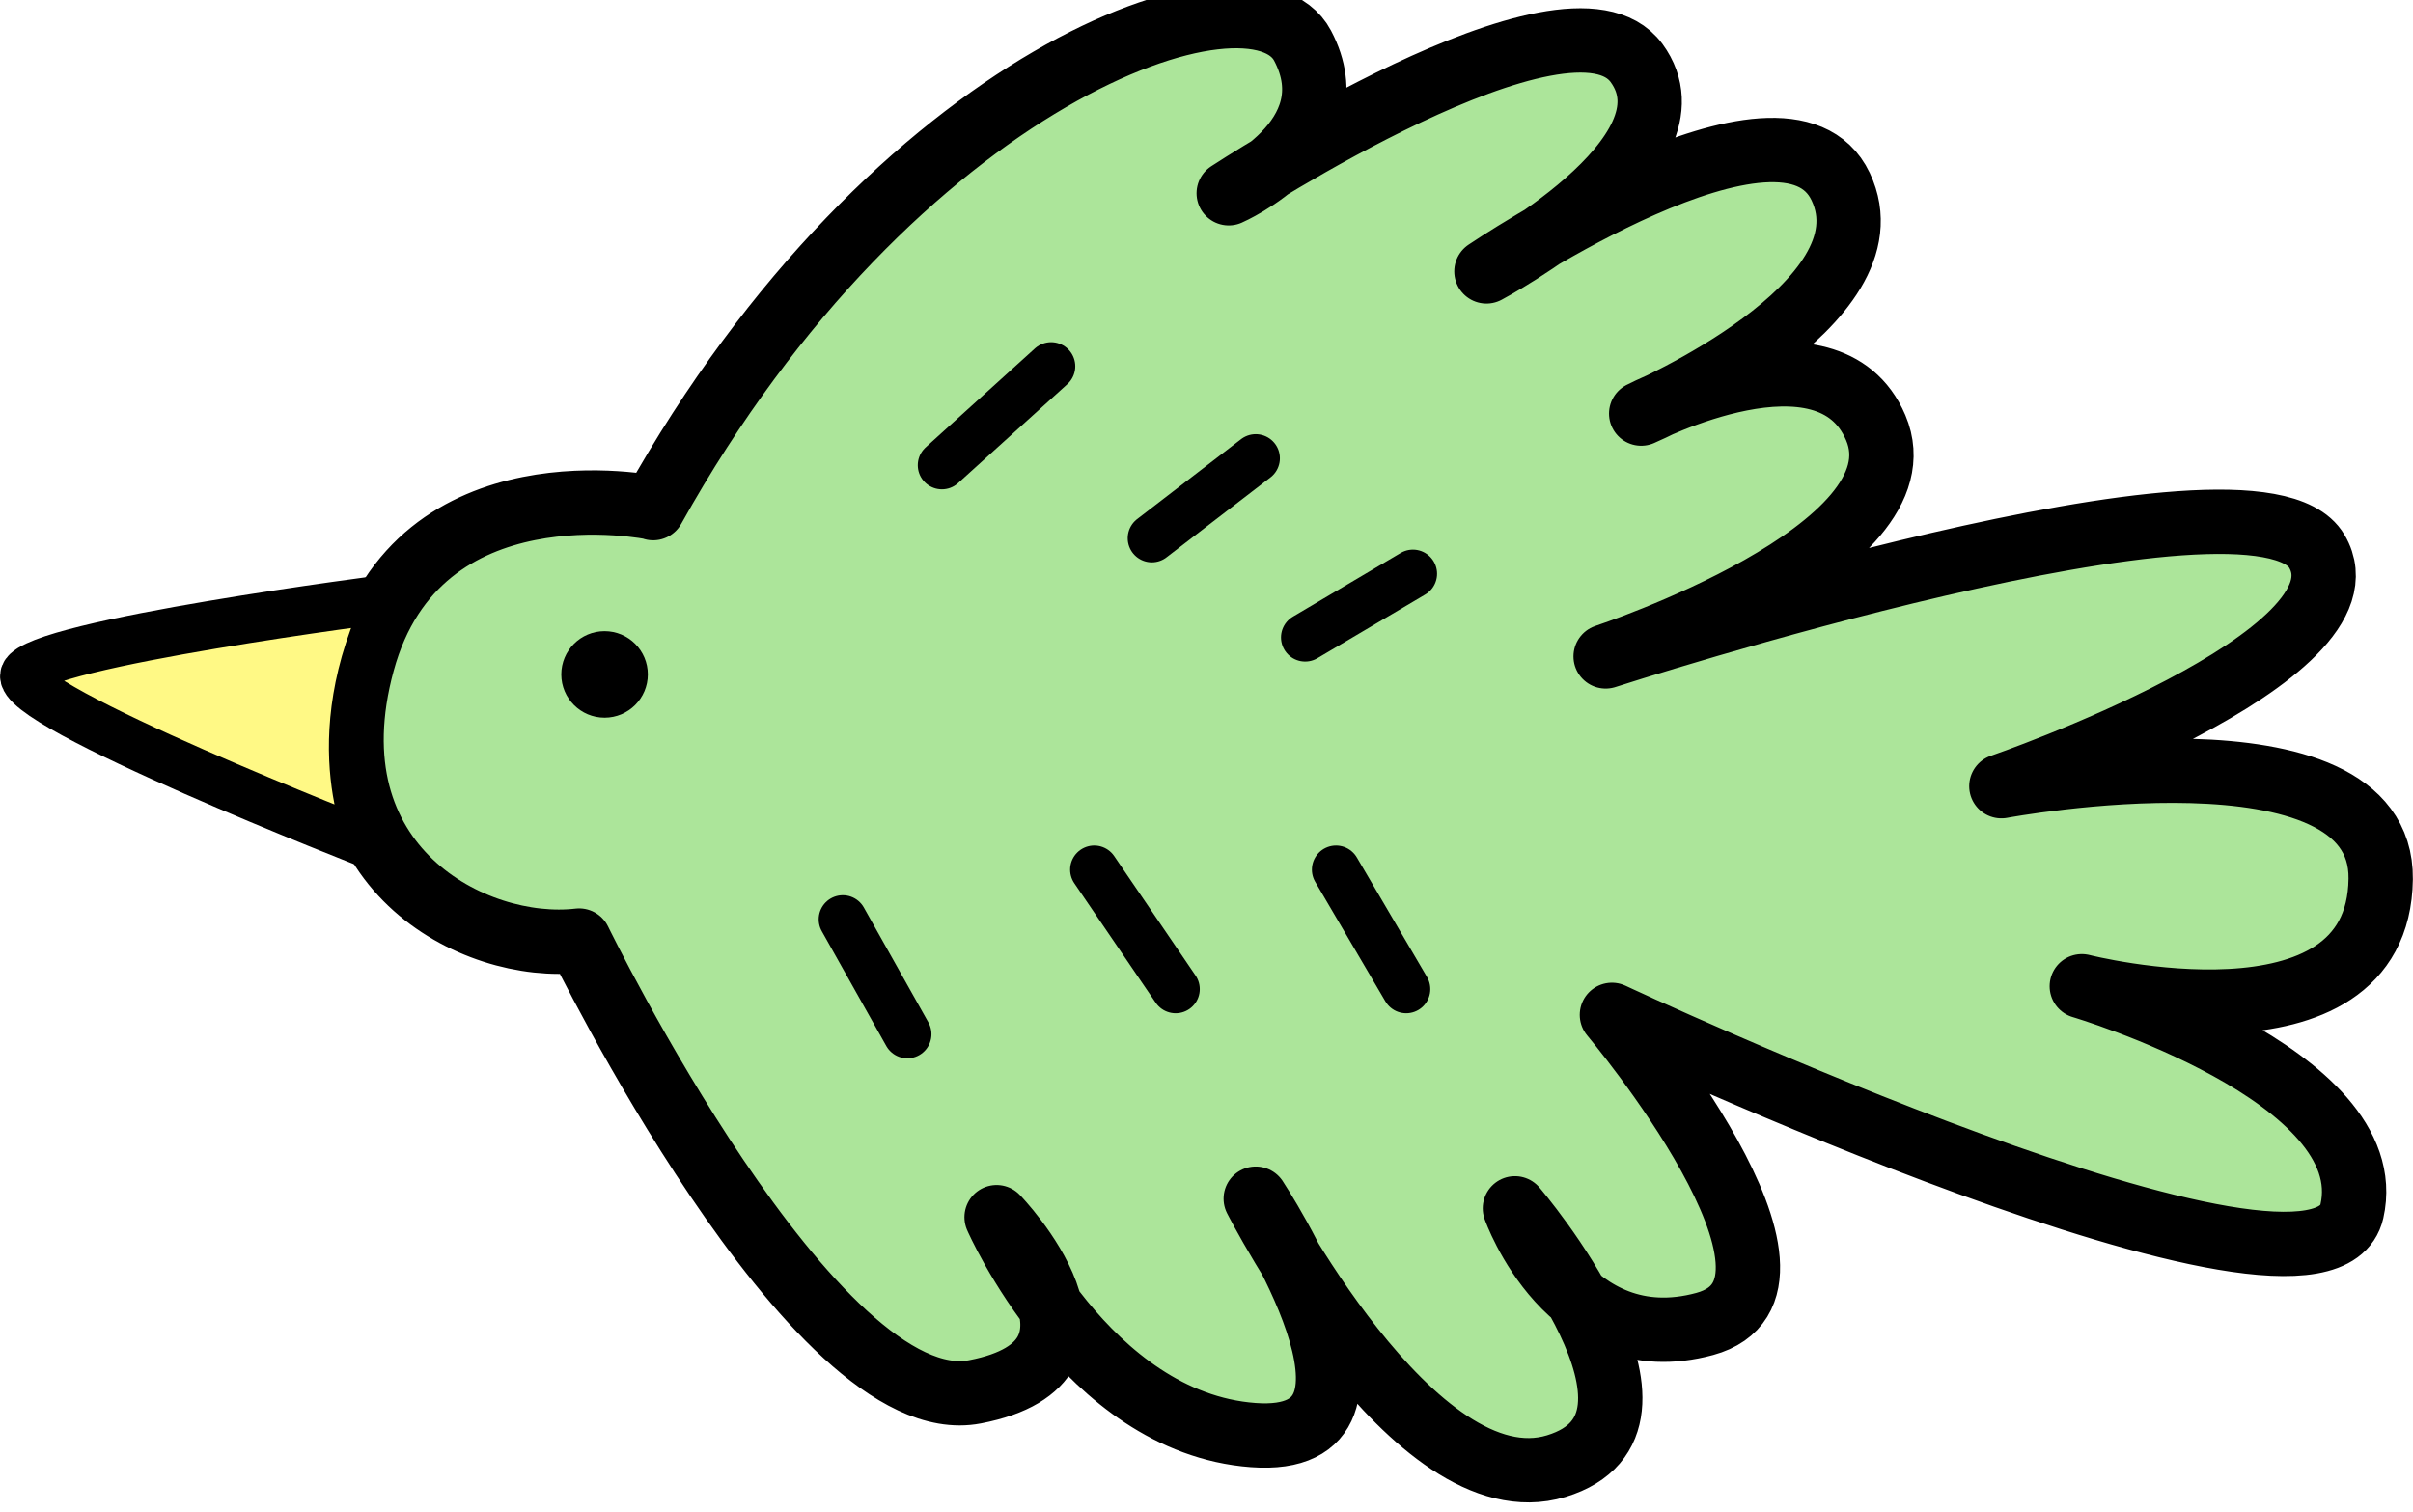
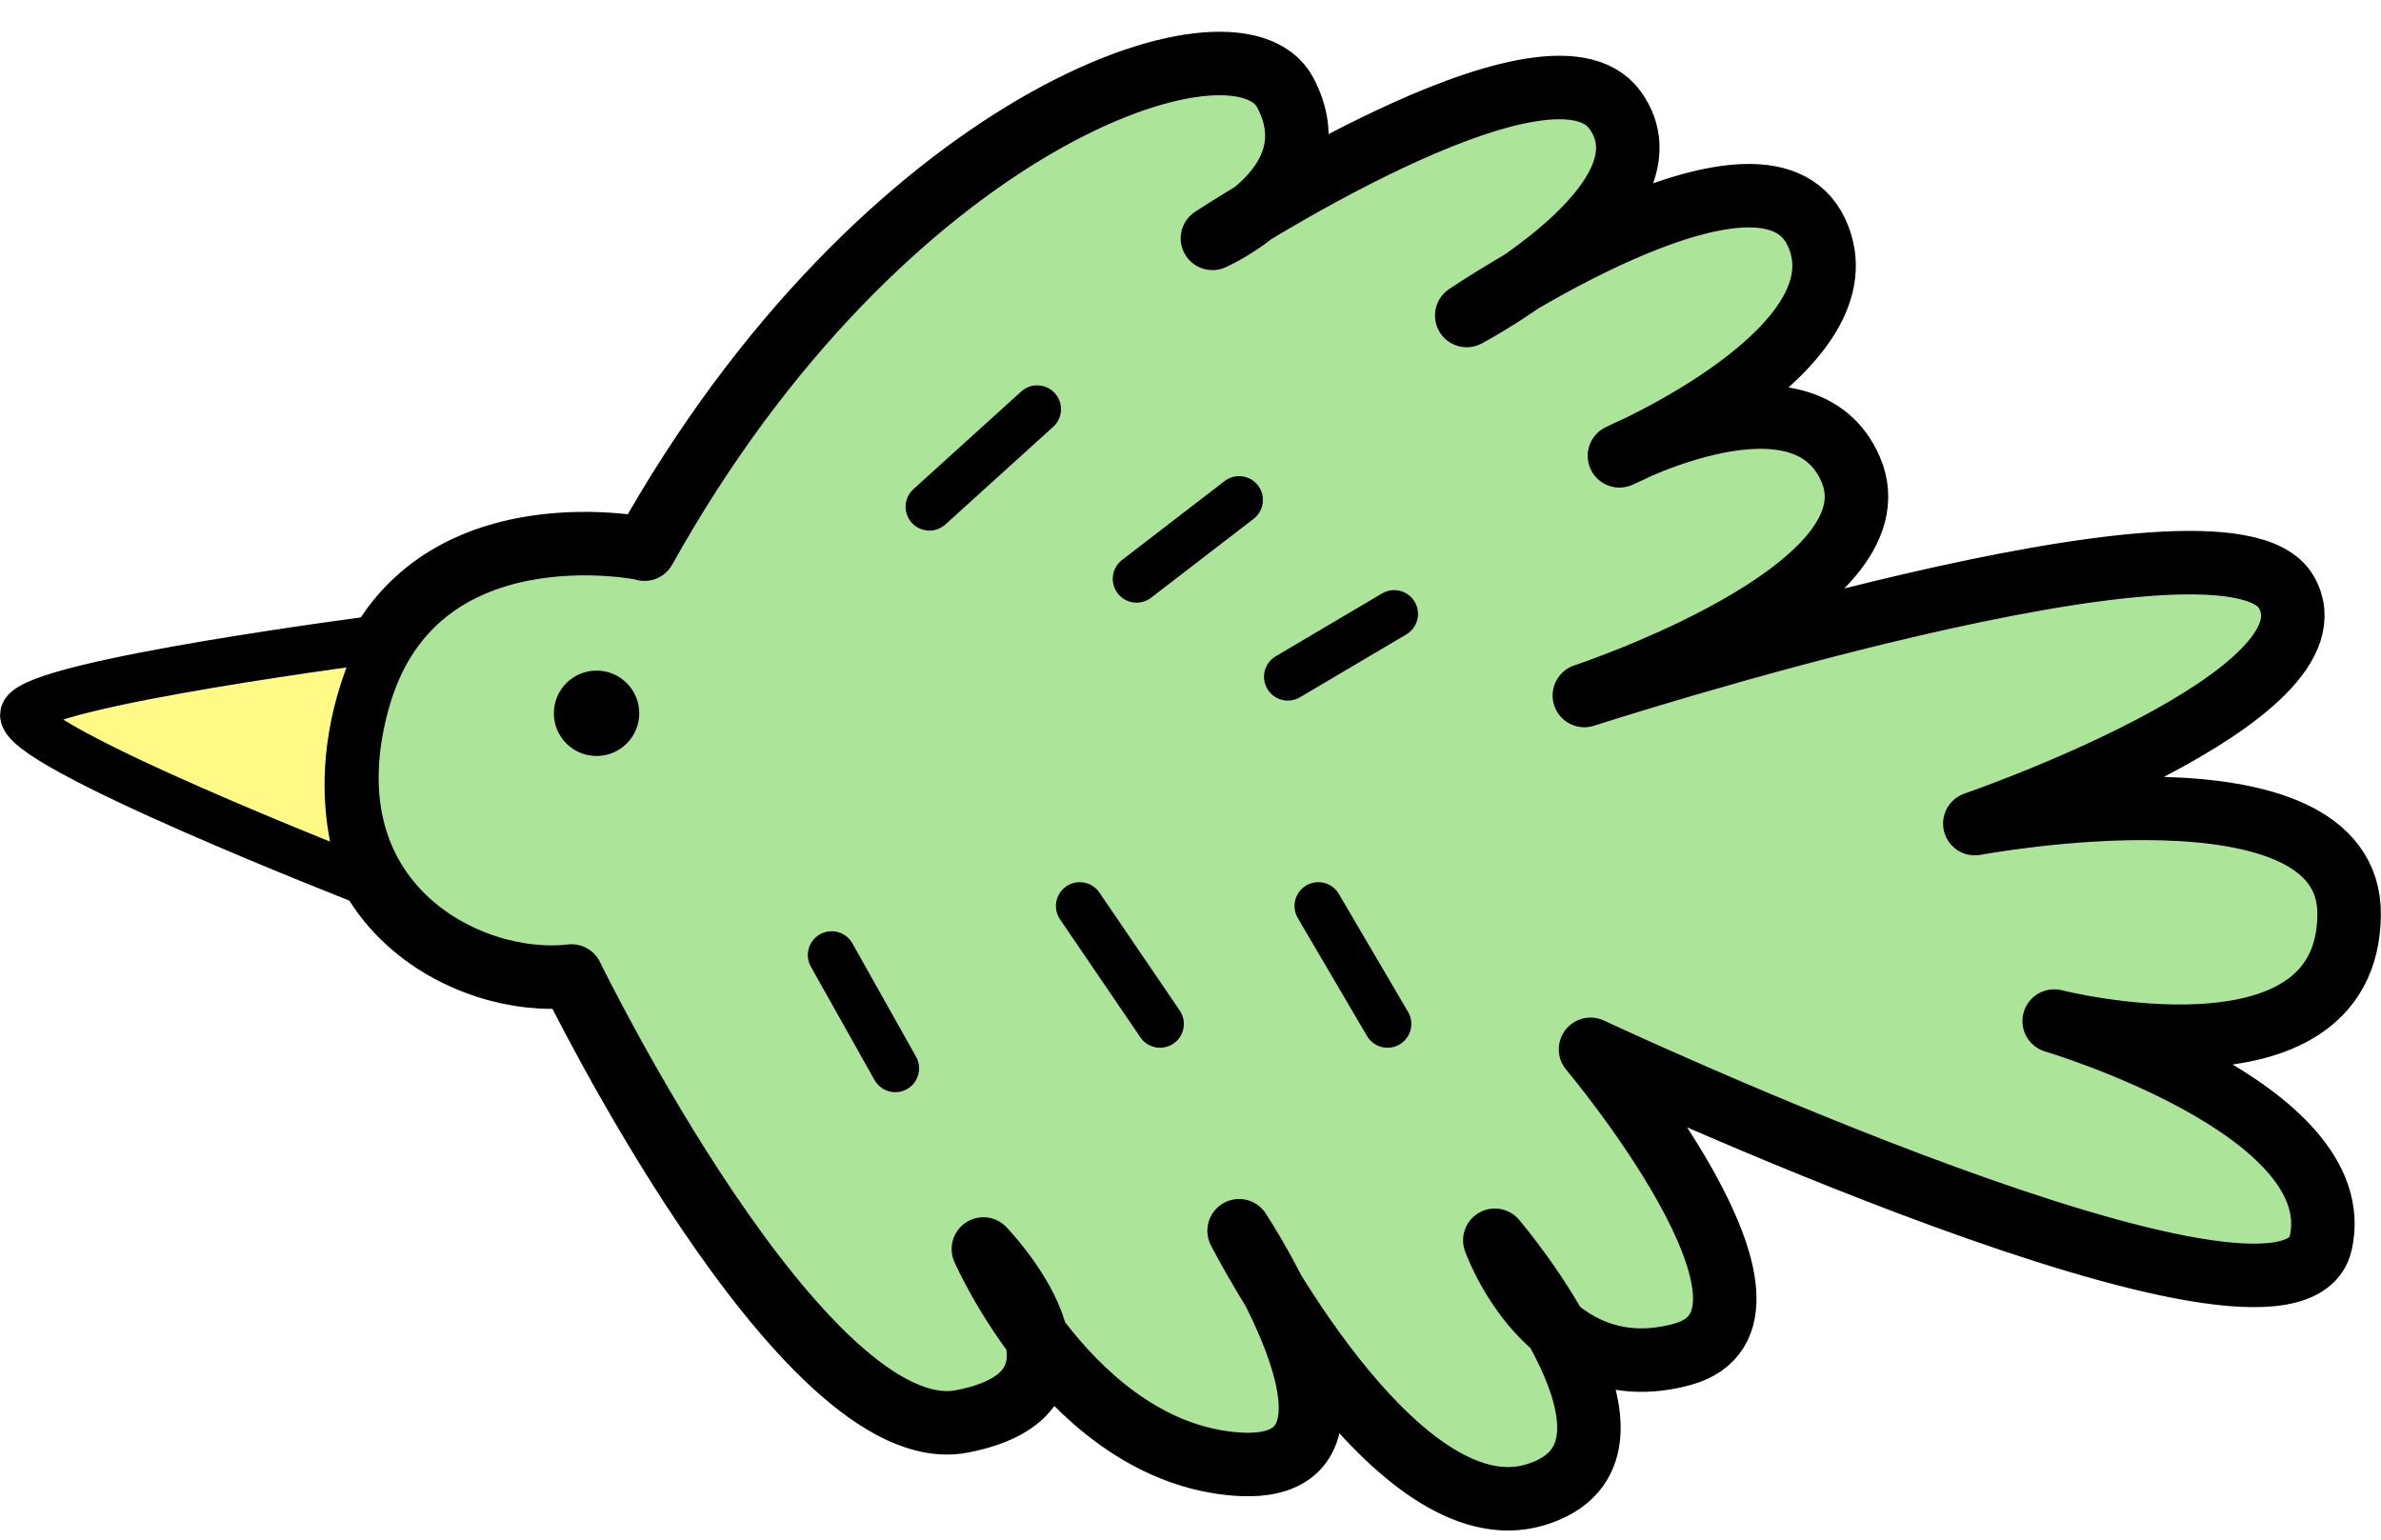
- <svg xmlns="http://www.w3.org/2000/svg" width="150" height="94" viewBox="0 0 150 94" fill="none">
-   <path d="M40.612 31.577C40.612 31.577 26.002 28.497 22.542 41.187C19.082 53.877 29.462 59.257 36.002 58.487C36.002 58.487 50.612 88.477 60.602 86.547C70.602 84.627 61.952 75.687 61.952 75.687C61.952 75.687 67.522 88.467 77.902 89.237C88.282 90.007 78.062 74.537 78.062 74.537C78.062 74.537 87.902 93.857 96.742 91.167C105.582 88.477 94.172 75.137 94.172 75.137C94.172 75.137 97.512 84.627 105.972 82.327C114.432 80.017 100.202 63.107 100.202 63.107C100.202 63.107 144.282 83.777 146.202 75.317C148.122 66.857 129.412 61.327 129.412 61.327C129.412 61.327 147.852 66.007 147.992 54.657C148.122 44.447 124.412 48.887 124.412 48.887C124.412 48.887 147.862 40.817 144.022 34.277C140.182 27.737 99.812 40.817 99.812 40.817C99.812 40.817 119.842 34.207 116.602 26.597C113.652 19.677 102.022 25.717 102.022 25.717C102.022 25.717 117.882 18.907 114.422 11.607C110.962 4.307 92.402 16.877 92.402 16.877C92.402 16.877 105.962 9.687 101.732 3.917C97.502 -1.853 76.382 12.017 76.382 12.017C76.382 12.017 84.052 8.677 80.972 2.837C77.892 -3.003 55.602 4.687 40.602 31.597L40.612 31.577Z" fill="#ACE59A" stroke="black" stroke-width="4" stroke-linecap="round" stroke-linejoin="round" />
-   <path d="M37.582 44.627C39.068 44.627 40.272 43.422 40.272 41.937C40.272 40.451 39.068 39.247 37.582 39.247C36.096 39.247 34.892 40.451 34.892 41.937C34.892 43.422 36.096 44.627 37.582 44.627Z" fill="black" />
-   <path d="M65.342 22.777L58.552 28.927" stroke="black" stroke-width="3" stroke-linecap="round" stroke-linejoin="round" />
-   <path d="M78.062 28.497L71.602 33.467" stroke="black" stroke-width="3" stroke-linecap="round" stroke-linejoin="round" />
-   <path d="M87.832 35.677L81.132 39.637" stroke="black" stroke-width="3" stroke-linecap="round" stroke-linejoin="round" />
-   <path d="M56.402 64.307L52.392 57.167" stroke="black" stroke-width="3" stroke-linecap="round" stroke-linejoin="round" />
-   <path d="M73.082 61.507L68.022 54.077" stroke="black" stroke-width="3" stroke-linecap="round" stroke-linejoin="round" />
-   <path d="M87.412 61.507L83.052 54.077" stroke="black" stroke-width="3" stroke-linecap="round" stroke-linejoin="round" />
-   <path d="M24.262 37.207C24.262 37.207 2.292 40.017 1.522 41.937C0.752 43.857 23.182 52.587 23.182 52.587C23.182 52.587 19.782 46.177 24.262 37.207Z" fill="#FFF985" stroke="black" stroke-width="3" stroke-linecap="round" stroke-linejoin="round" />
+ <svg xmlns="http://www.w3.org/2000/svg" width="150" height="97" viewBox="0 0 150 97" fill="none">
+   <path d="M40.612 34.577C40.612 34.577 26.002 31.497 22.542 44.187C19.082 56.877 29.462 62.257 36.002 61.487C36.002 61.487 50.612 91.477 60.602 89.547C70.602 87.627 61.952 78.687 61.952 78.687C61.952 78.687 67.522 91.467 77.902 92.237C88.282 93.007 78.062 77.537 78.062 77.537C78.062 77.537 87.902 96.857 96.742 94.167C105.582 91.477 94.172 78.137 94.172 78.137C94.172 78.137 97.512 87.627 105.972 85.327C114.432 83.017 100.202 66.107 100.202 66.107C100.202 66.107 144.282 86.777 146.202 78.317C148.122 69.857 129.412 64.327 129.412 64.327C129.412 64.327 147.852 69.007 147.992 57.657C148.122 47.447 124.412 51.887 124.412 51.887C124.412 51.887 147.862 43.817 144.022 37.277C140.182 30.737 99.812 43.817 99.812 43.817C99.812 43.817 119.842 37.207 116.602 29.597C113.652 22.677 102.022 28.717 102.022 28.717C102.022 28.717 117.882 21.907 114.422 14.607C110.962 7.307 92.402 19.877 92.402 19.877C92.402 19.877 105.962 12.687 101.732 6.917C97.502 1.147 76.382 15.017 76.382 15.017C76.382 15.017 84.052 11.677 80.972 5.837C77.892 -0.003 55.602 7.687 40.602 34.597L40.612 34.577Z" fill="#ACE59A" stroke="black" stroke-width="4" stroke-linecap="round" stroke-linejoin="round" />
+   <path d="M37.582 47.627C39.068 47.627 40.272 46.423 40.272 44.937C40.272 43.451 39.068 42.247 37.582 42.247C36.096 42.247 34.892 43.451 34.892 44.937C34.892 46.423 36.096 47.627 37.582 47.627Z" fill="black" />
+   <path d="M65.342 25.777L58.552 31.927" stroke="black" stroke-width="3" stroke-linecap="round" stroke-linejoin="round" />
+   <path d="M78.062 31.497L71.602 36.467" stroke="black" stroke-width="3" stroke-linecap="round" stroke-linejoin="round" />
+   <path d="M87.832 38.677L81.132 42.637" stroke="black" stroke-width="3" stroke-linecap="round" stroke-linejoin="round" />
+   <path d="M56.402 67.307L52.392 60.167" stroke="black" stroke-width="3" stroke-linecap="round" stroke-linejoin="round" />
+   <path d="M73.082 64.507L68.022 57.077" stroke="black" stroke-width="3" stroke-linecap="round" stroke-linejoin="round" />
+   <path d="M87.412 64.507L83.052 57.077" stroke="black" stroke-width="3" stroke-linecap="round" stroke-linejoin="round" />
+   <path d="M24.262 40.207C24.262 40.207 2.292 43.017 1.522 44.937C0.752 46.857 23.182 55.587 23.182 55.587C23.182 55.587 19.782 49.177 24.262 40.207Z" fill="#FFF985" stroke="black" stroke-width="3" stroke-linecap="round" stroke-linejoin="round" />
</svg>
